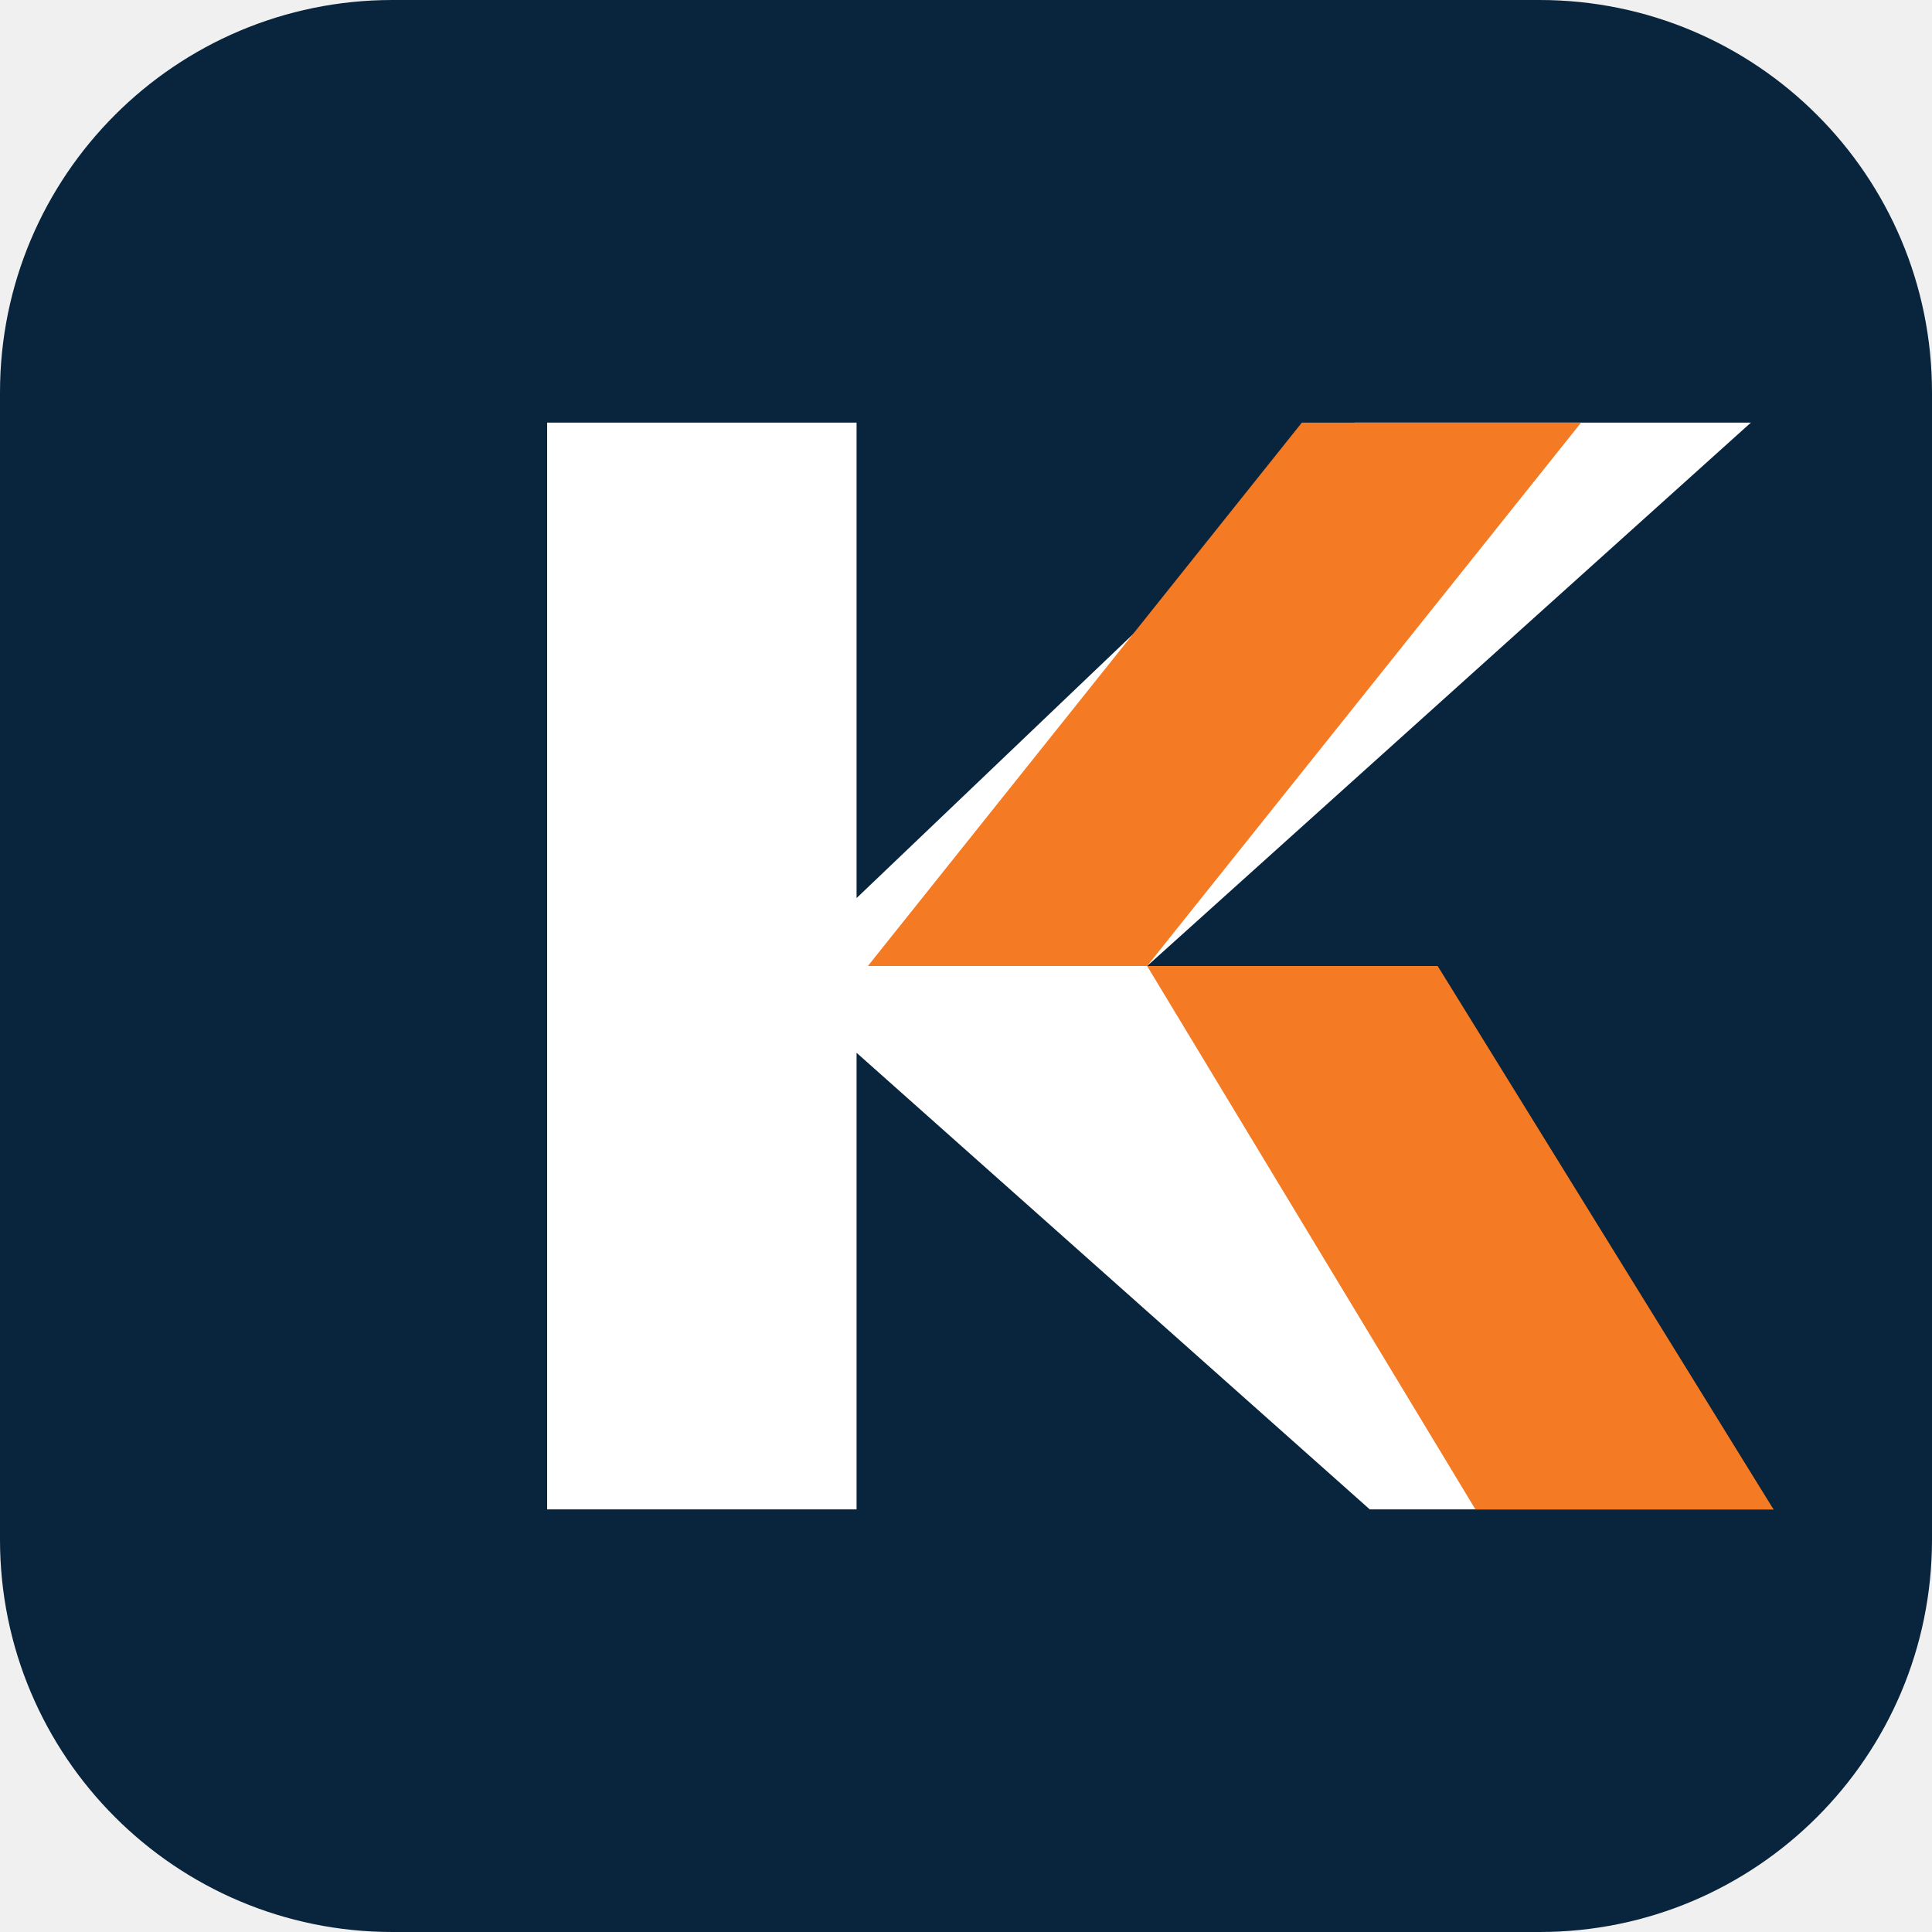
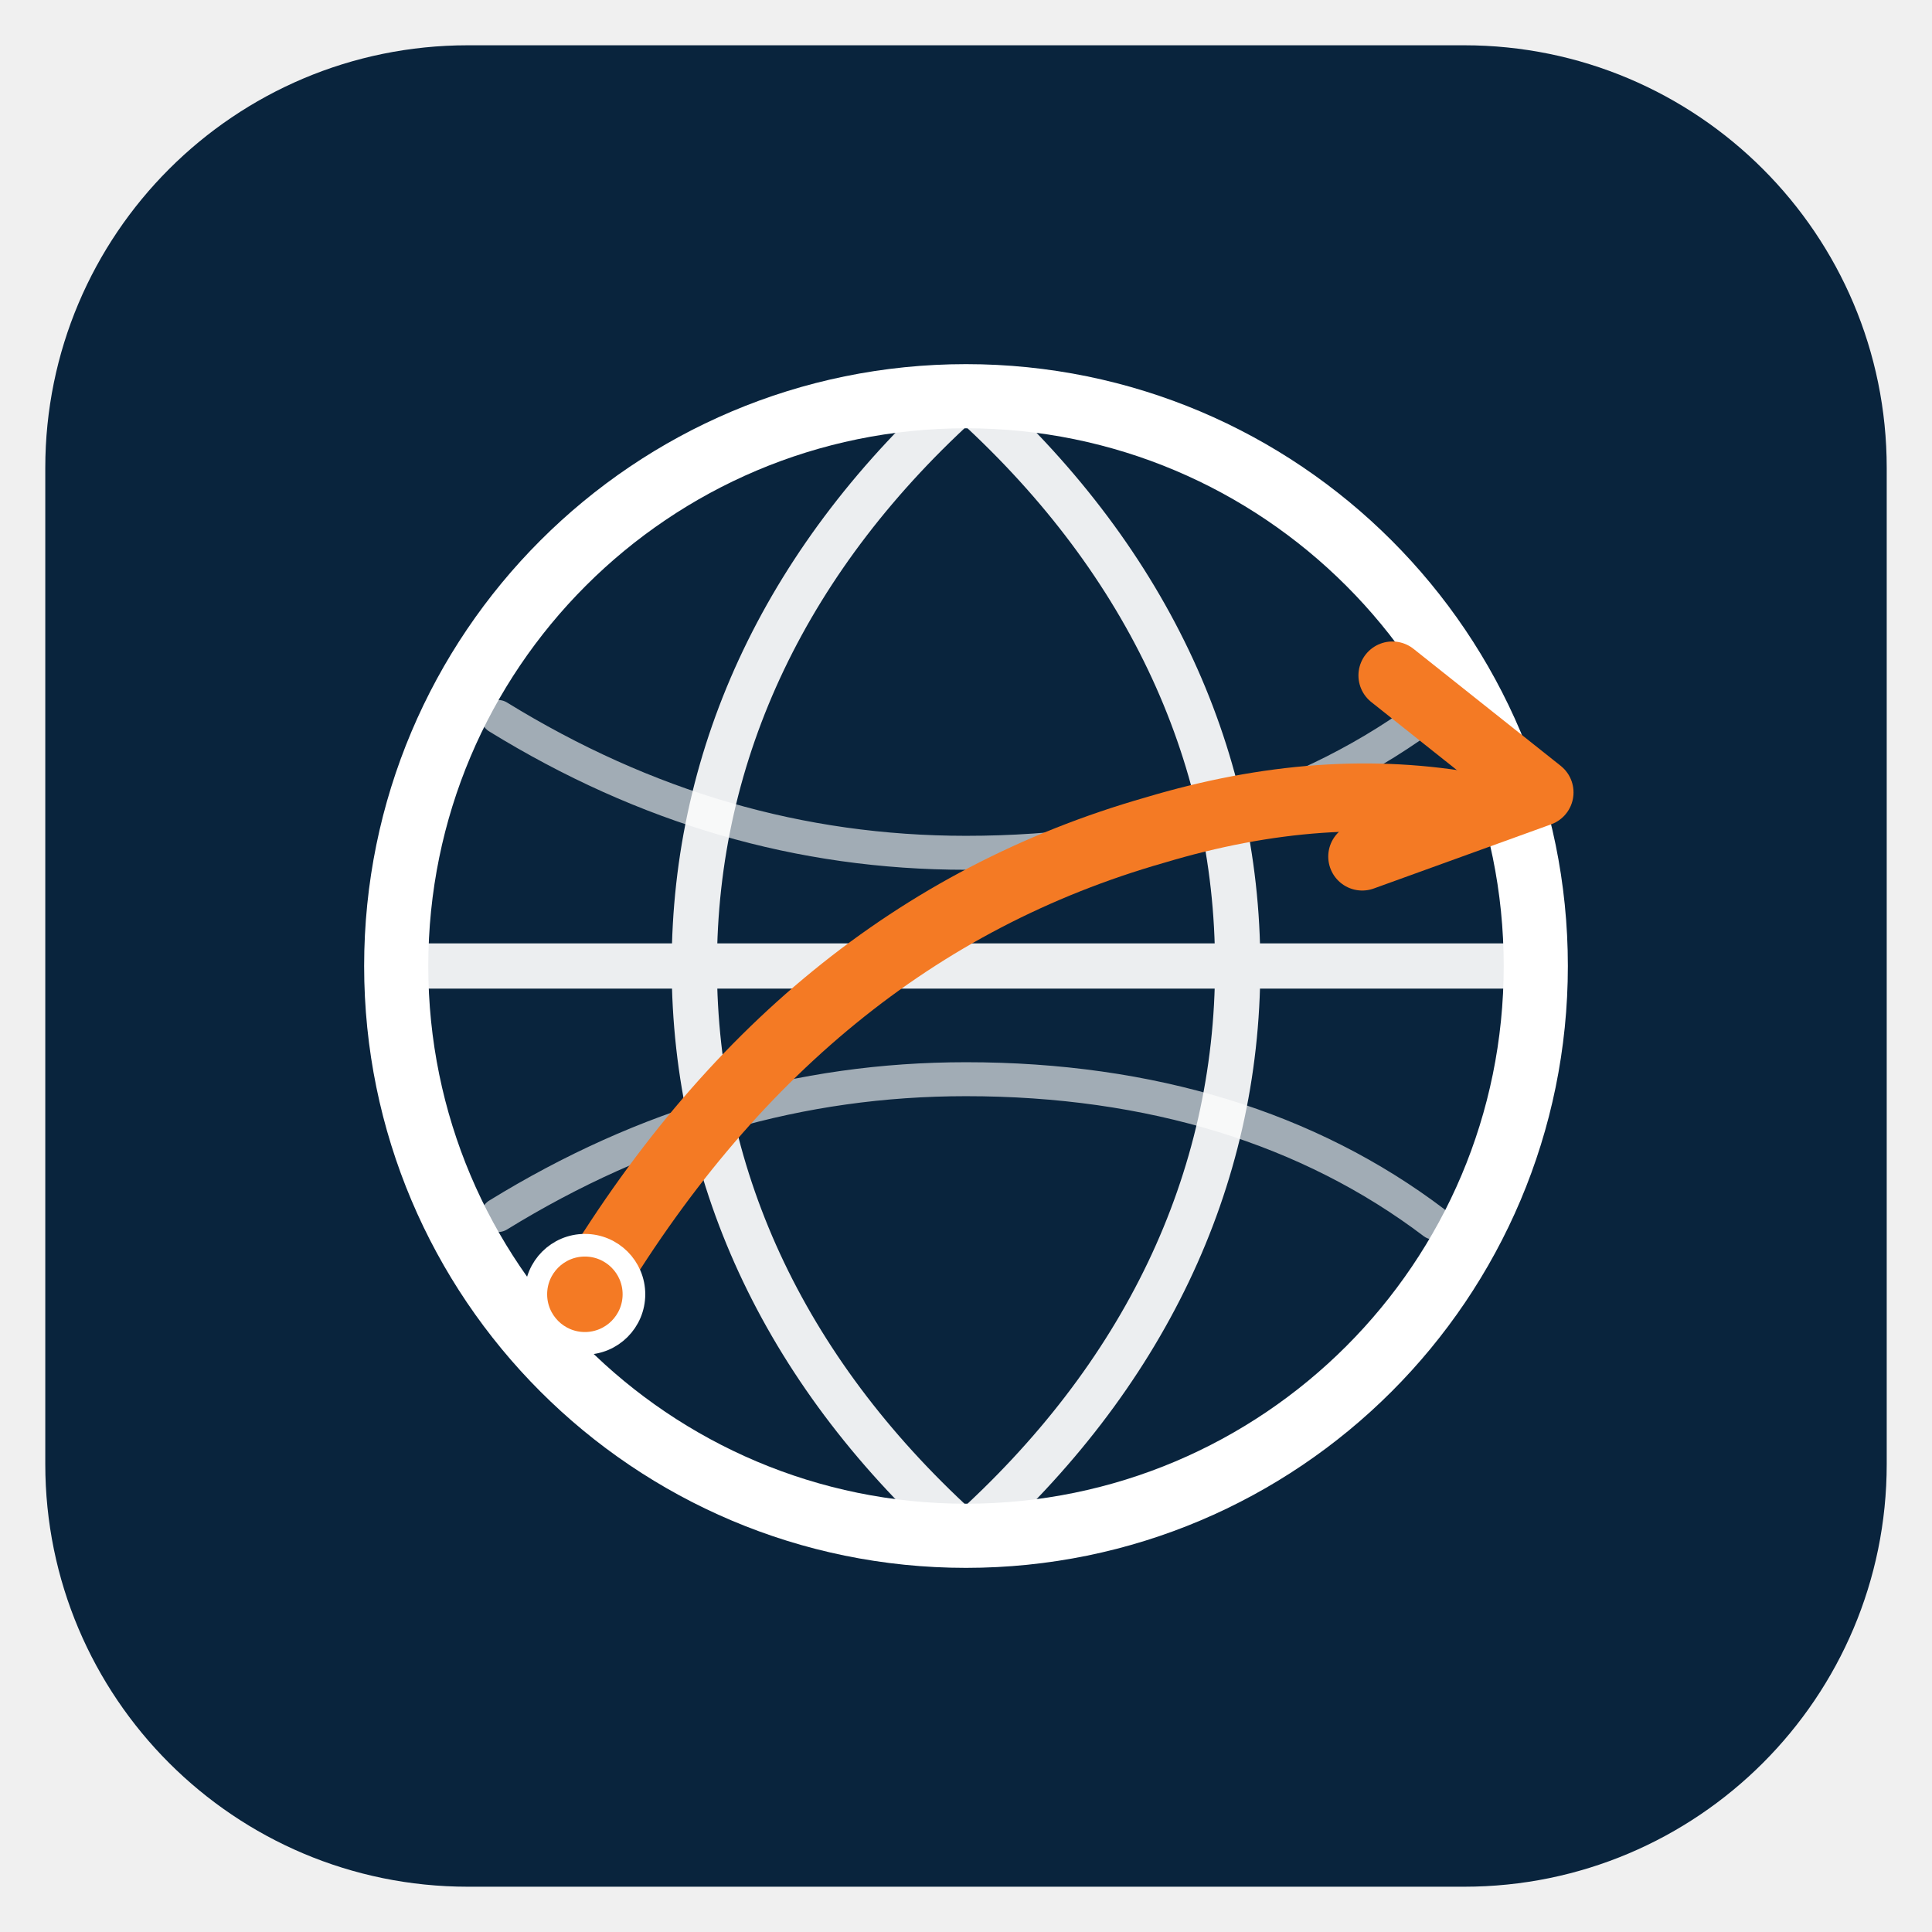
<svg xmlns="http://www.w3.org/2000/svg" width="512" height="512" viewBox="0 0 512 512" role="img" aria-labelledby="title desc">
-   <rect width="512" height="512" rx="104" fill="#09243D" />
-   <path d="M145 112h82v126l132-126h105L304 256l166 144H363L227 279v121h-82z" fill="#FFFFFF" />
-   <path d="M345 112h74L304 256h-74z" fill="#F47A24" />
-   <path d="M304 256h77l89 144h-79z" fill="#F47A24" />
+   <rect x="12" y="12" width="488" height="488" rx="112" fill="#09243D" />
+   <circle cx="256" cy="256" r="151" fill="none" stroke="#FFFFFF" stroke-width="17" />
+   <path d="M105 256h302M256 105c-47 42-72 94-72 151s25 109 72 151M256 105c47 42 72 94 72 151s-25 109-72 151" fill="none" stroke="#FFFFFF" stroke-width="12" stroke-linecap="round" opacity=".92" />
+   <path d="M132 190c39 24 80 36 124 36 49 0 91-13 124-38M132 322c39-24 80-36 124-36 49 0 91 13 124 38" fill="none" stroke="#FFFFFF" stroke-width="9" stroke-linecap="round" opacity=".62" />
+   <path d="M155 343c38-64 88-105 151-123 30-9 58-11 85-6" fill="none" stroke="#F47A24" stroke-width="18" stroke-linecap="round" />
+   <path d="M369 179l39 31-47 17" fill="none" stroke="#F47A24" stroke-width="18" stroke-linecap="round" stroke-linejoin="round" />
+   <circle cx="155" cy="343" r="13" fill="#F47A24" stroke="#FFFFFF" stroke-width="6" />
</svg>
